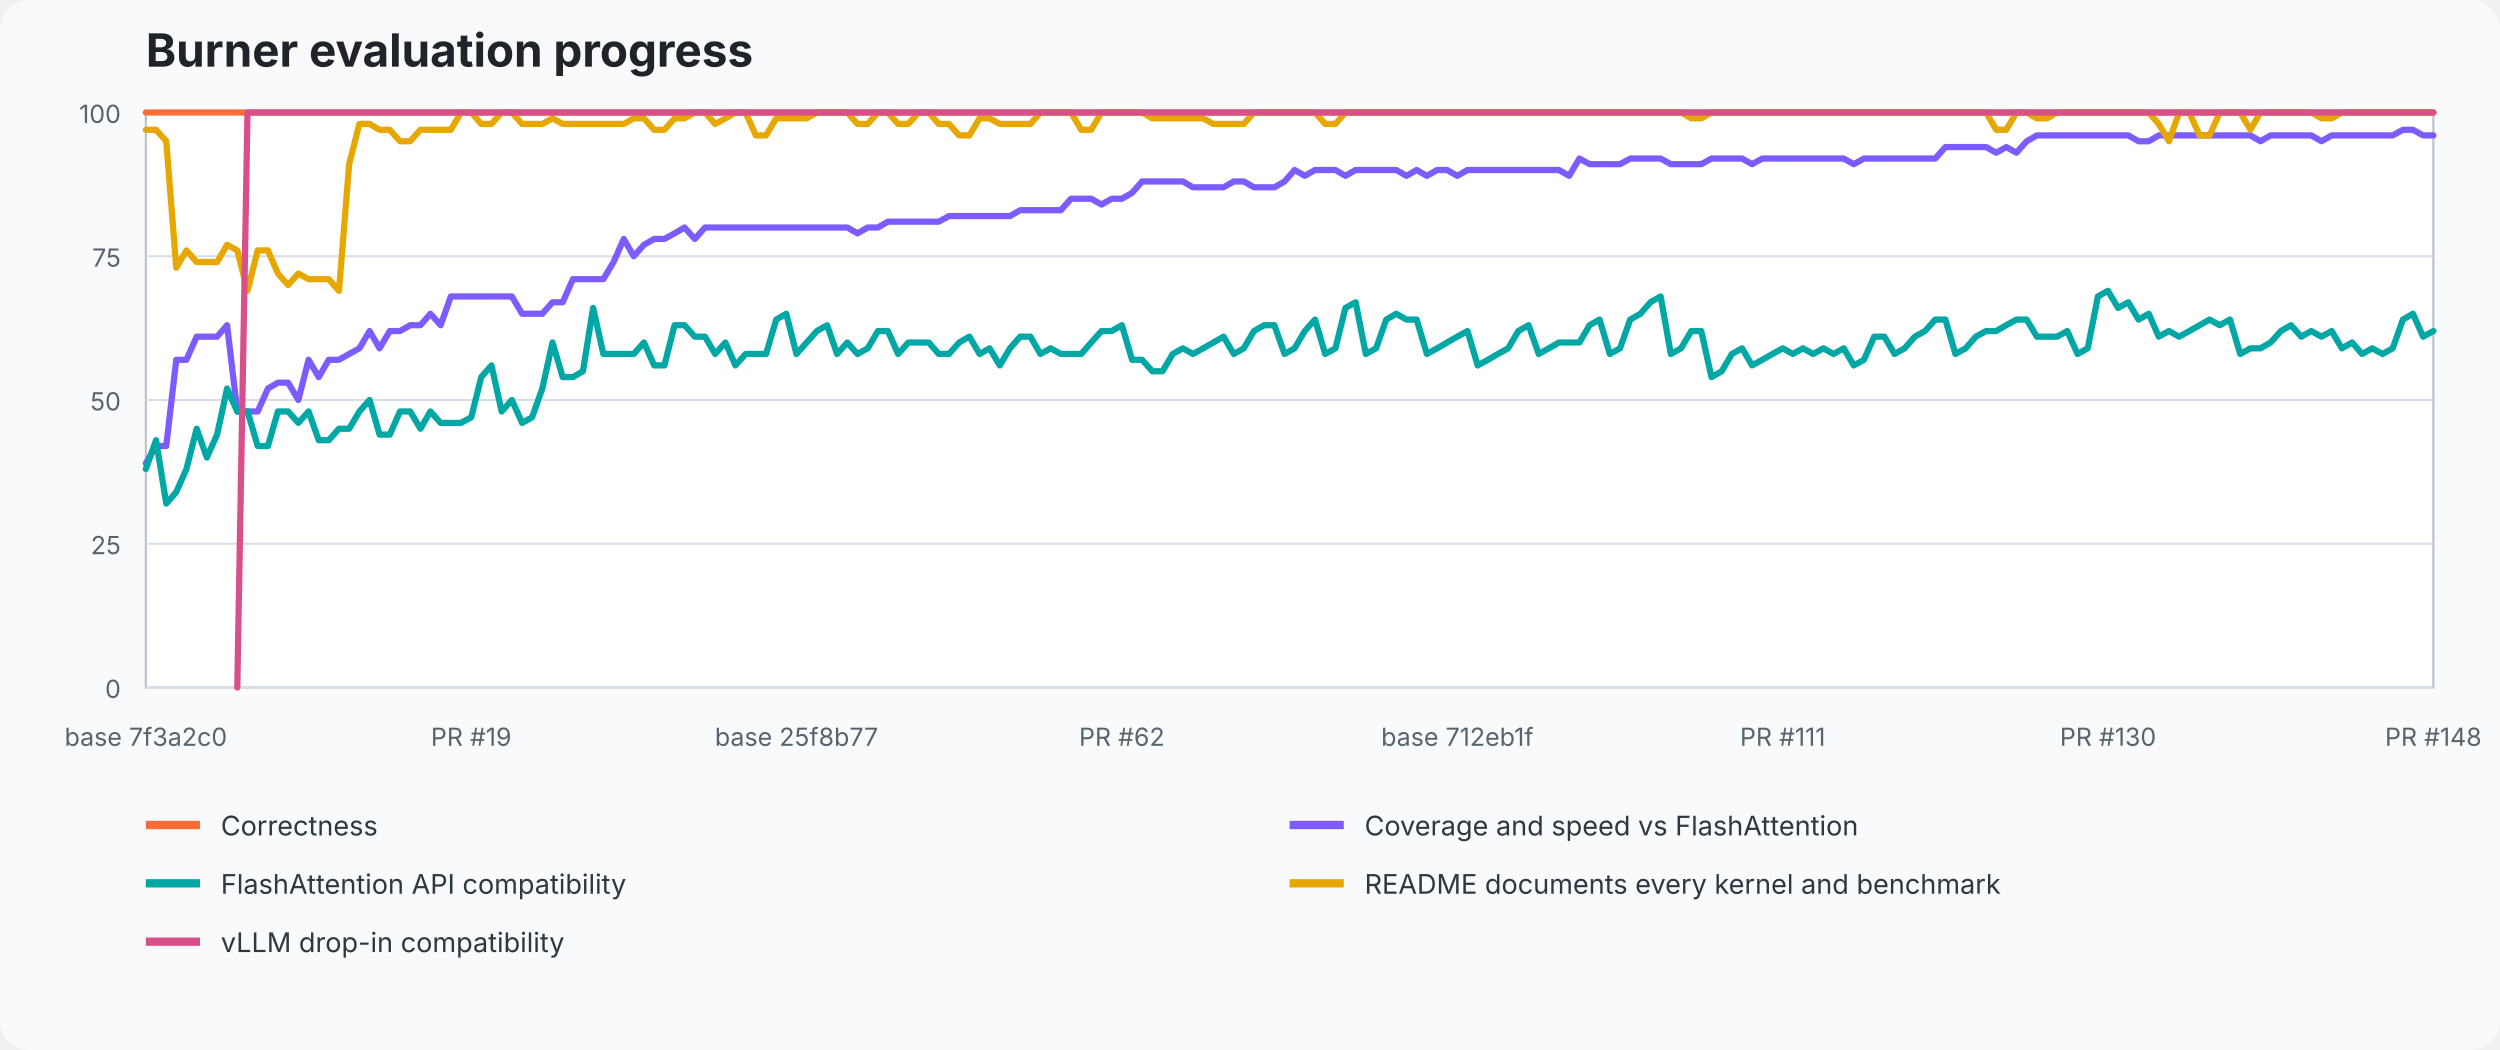
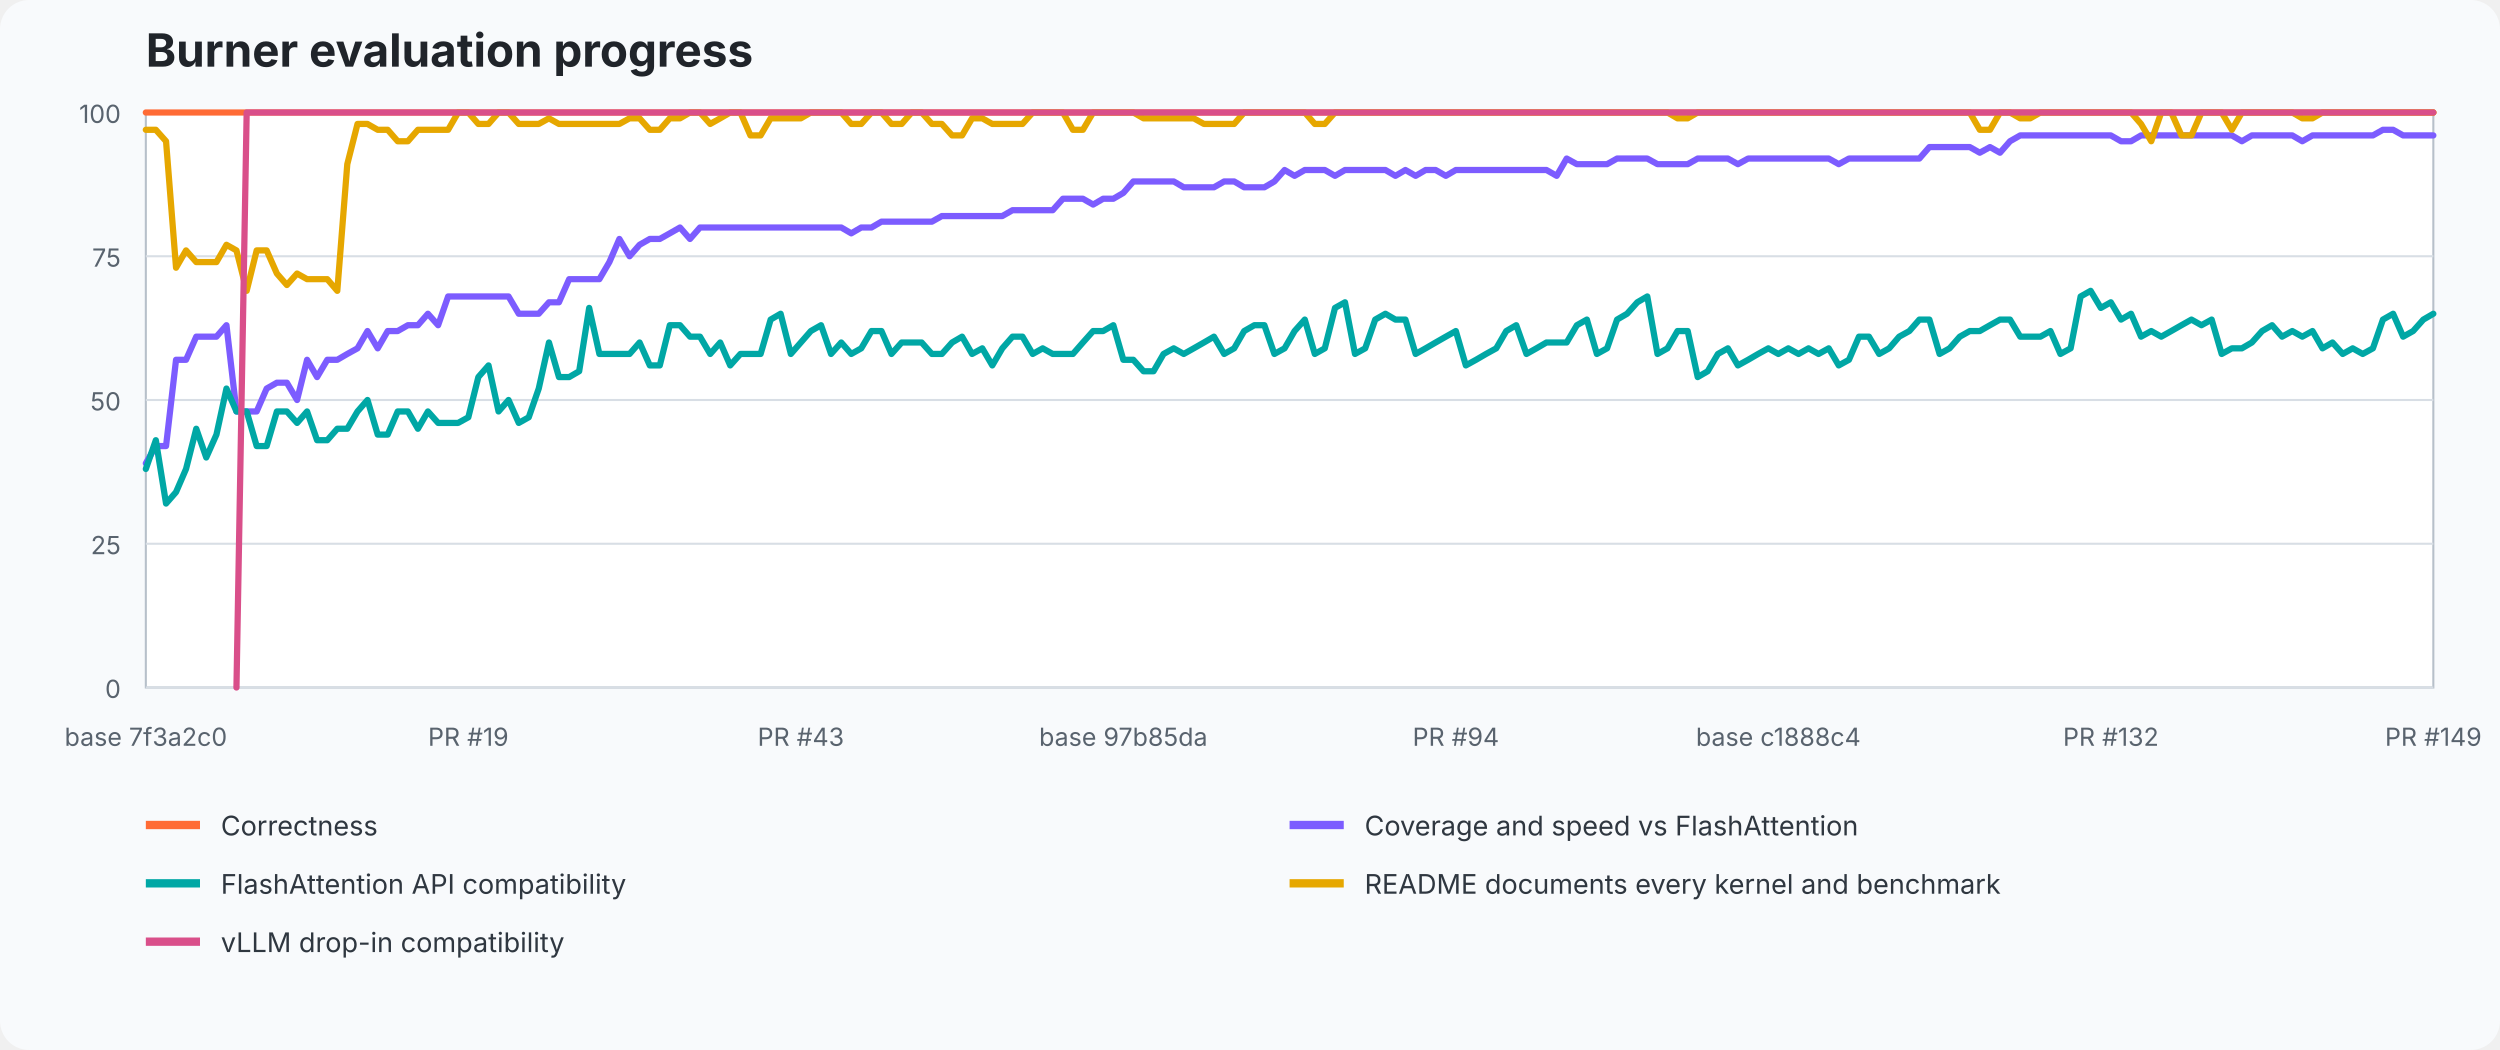
<svg xmlns="http://www.w3.org/2000/svg" width="1200" height="504" viewBox="0 0 1200 504" role="img" aria-labelledby="title desc">
  <style>text{font-family:ui-sans-serif,system-ui,-apple-system,BlinkMacSystemFont,"Segoe UI",sans-serif}.title{font-size:22px;font-weight:700;fill:#20242a}.axis{font-size:12px;fill:#59636e}.legend{font-size:13px;fill:#2f3740}.grid{stroke:#d8dee5;stroke-width:1}.plot{fill:#fff;stroke:#b7c0ca}</style>
  <rect width="100%" height="100%" fill="#f8fafc" rx="14" />
  <text x="70" y="32" class="title">Burner evaluation progress</text>
  <rect x="70" y="54" width="1098" height="276" class="plot" />
  <line x1="70" y1="330" x2="1168" y2="330" class="grid" />
  <text x="58" y="335" text-anchor="end" class="axis">0</text>
  <line x1="70" y1="261" x2="1168" y2="261" class="grid" />
  <text x="58" y="266" text-anchor="end" class="axis">25</text>
  <line x1="70" y1="192" x2="1168" y2="192" class="grid" />
  <text x="58" y="197" text-anchor="end" class="axis">50</text>
  <line x1="70" y1="123" x2="1168" y2="123" class="grid" />
  <text x="58" y="128" text-anchor="end" class="axis">75</text>
  <line x1="70" y1="54" x2="1168" y2="54" class="grid" />
  <text x="58" y="59" text-anchor="end" class="axis">100</text>
-   <polyline points="70.0,54.0 74.9,54.0 79.8,54.0 84.6,54.0 89.5,54.0 94.4,54.0 99.3,54.0 104.2,54.0 109.0,54.0 113.9,54.0 118.8,54.0 123.7,54.0 128.6,54.0 133.4,54.0 138.3,54.0 143.2,54.0 148.1,54.0 153.0,54.0 157.8,54.0 162.7,54.0 167.6,54.0 172.5,54.0 177.4,54.0 182.2,54.0 187.1,54.0 192.0,54.0 196.9,54.0 201.8,54.0 206.6,54.0 211.5,54.0 216.4,54.0 221.3,54.0 226.2,54.0 231.0,54.0 235.9,54.0 240.8,54.0 245.7,54.0 250.6,54.0 255.4,54.0 260.3,54.0 265.2,54.0 270.1,54.0 275.0,54.0 279.8,54.0 284.7,54.0 289.6,54.0 294.5,54.0 299.4,54.0 304.2,54.0 309.1,54.0 314.0,54.0 318.9,54.0 323.8,54.0 328.6,54.0 333.5,54.0 338.4,54.0 343.3,54.0 348.2,54.0 353.0,54.0 357.9,54.0 362.8,54.0 367.7,54.0 372.6,54.0 377.4,54.0 382.3,54.0 387.2,54.0 392.1,54.0 397.0,54.0 401.8,54.0 406.7,54.0 411.6,54.0 416.5,54.0 421.4,54.0 426.2,54.0 431.1,54.0 436.0,54.0 440.9,54.0 445.8,54.0 450.6,54.0 455.5,54.0 460.4,54.0 465.3,54.0 470.2,54.0 475.0,54.0 479.9,54.0 484.8,54.0 489.7,54.0 494.6,54.0 499.4,54.0 504.3,54.0 509.2,54.0 514.1,54.0 519.0,54.0 523.8,54.0 528.7,54.0 533.6,54.0 538.5,54.0 543.4,54.0 548.2,54.0 553.1,54.0 558.0,54.0 562.9,54.0 567.8,54.0 572.6,54.0 577.5,54.0 582.4,54.0 587.3,54.0 592.2,54.0 597.0,54.0 601.9,54.0 606.8,54.0 611.7,54.0 616.6,54.0 621.4,54.0 626.3,54.0 631.2,54.0 636.1,54.0 641.0,54.0 645.8,54.0 650.7,54.0 655.6,54.0 660.5,54.0 665.4,54.0 670.2,54.0 675.1,54.0 680.0,54.0 684.9,54.0 689.8,54.0 694.6,54.0 699.5,54.0 704.4,54.0 709.3,54.0 714.2,54.0 719.0,54.0 723.9,54.0 728.8,54.0 733.7,54.0 738.6,54.0 743.4,54.0 748.3,54.0 753.2,54.0 758.1,54.0 763.0,54.0 767.8,54.0 772.7,54.0 777.6,54.0 782.5,54.0 787.4,54.0 792.2,54.0 797.1,54.0 802.0,54.0 806.9,54.0 811.8,54.0 816.6,54.0 821.5,54.0 826.4,54.0 831.3,54.0 836.2,54.0 841.0,54.0 845.9,54.0 850.8,54.0 855.7,54.0 860.6,54.0 865.4,54.0 870.3,54.0 875.2,54.0 880.1,54.0 885.0,54.0 889.8,54.0 894.7,54.0 899.6,54.0 904.5,54.0 909.4,54.0 914.2,54.0 919.1,54.0 924.0,54.0 928.9,54.0 933.8,54.0 938.6,54.0 943.5,54.0 948.4,54.0 953.3,54.0 958.2,54.0 963.0,54.0 967.9,54.0 972.8,54.0 977.7,54.0 982.6,54.0 987.4,54.0 992.3,54.0 997.2,54.0 1002.1,54.0 1007.0,54.0 1011.8,54.0 1016.7,54.0 1021.6,54.0 1026.5,54.0 1031.4,54.0 1036.2,54.0 1041.1,54.0 1046.0,54.0 1050.9,54.0 1055.8,54.0 1060.6,54.0 1065.5,54.0 1070.4,54.0 1075.3,54.0 1080.2,54.0 1085.0,54.0 1089.9,54.0 1094.8,54.0 1099.7,54.0 1104.6,54.0 1109.4,54.0 1114.3,54.0 1119.2,54.0 1124.1,54.0 1129.0,54.0 1133.8,54.0 1138.7,54.0 1143.6,54.0 1148.5,54.0 1153.4,54.0 1158.2,54.0 1163.1,54.0 1168.0,54.0" fill="none" stroke="#ff6b35" stroke-width="3" stroke-linejoin="round" stroke-linecap="round" />
-   <polyline points="70.0,222.4 74.9,214.1 79.8,214.1 84.6,172.7 89.5,172.7 94.4,161.6 99.3,161.6 104.2,161.6 109.0,156.1 113.9,197.5 118.8,197.5 123.7,197.5 128.6,186.5 133.4,183.7 138.3,183.7 143.2,192.0 148.1,172.7 153.0,181.0 157.8,172.7 162.7,172.7 167.6,169.9 172.5,167.2 177.4,158.9 182.2,167.2 187.1,158.9 192.0,158.9 196.9,156.1 201.8,156.1 206.6,150.6 211.5,156.1 216.4,142.3 221.3,142.3 226.2,142.3 231.0,142.3 235.9,142.3 240.8,142.3 245.7,142.3 250.6,150.6 255.4,150.6 260.3,150.6 265.2,145.1 270.1,145.1 275.0,134.0 279.8,134.0 284.7,134.0 289.6,134.0 294.5,125.8 299.4,114.7 304.2,123.0 309.1,117.5 314.0,114.7 318.9,114.7 323.8,112.0 328.6,109.2 333.5,114.7 338.4,109.2 343.3,109.2 348.2,109.2 353.0,109.2 357.9,109.2 362.8,109.2 367.7,109.2 372.6,109.2 377.4,109.2 382.3,109.2 387.2,109.2 392.1,109.2 397.0,109.2 401.8,109.2 406.7,109.2 411.6,112.0 416.5,109.2 421.4,109.2 426.2,106.4 431.1,106.4 436.0,106.4 440.9,106.4 445.8,106.4 450.6,106.4 455.5,103.7 460.4,103.7 465.3,103.7 470.2,103.7 475.0,103.7 479.9,103.7 484.8,103.7 489.7,100.9 494.6,100.9 499.4,100.9 504.3,100.9 509.2,100.9 514.1,95.4 519.0,95.4 523.8,95.4 528.7,98.2 533.6,95.4 538.5,95.4 543.4,92.6 548.2,87.1 553.1,87.1 558.0,87.1 562.9,87.1 567.8,87.1 572.6,89.9 577.5,89.9 582.4,89.9 587.3,89.9 592.2,87.1 597.0,87.1 601.9,89.9 606.8,89.9 611.7,89.9 616.6,87.1 621.4,81.6 626.3,84.4 631.2,81.6 636.1,81.6 641.0,81.6 645.8,84.4 650.7,81.6 655.6,81.6 660.5,81.6 665.4,81.6 670.2,81.6 675.1,84.4 680.0,81.6 684.9,84.4 689.8,81.6 694.6,81.6 699.5,84.4 704.4,81.6 709.3,81.6 714.2,81.6 719.0,81.6 723.9,81.6 728.8,81.6 733.7,81.6 738.6,81.6 743.4,81.6 748.3,81.6 753.2,84.4 758.1,76.1 763.0,78.8 767.8,78.8 772.7,78.8 777.6,78.8 782.5,76.1 787.4,76.1 792.2,76.1 797.1,76.1 802.0,78.8 806.9,78.8 811.8,78.8 816.6,78.8 821.5,76.1 826.4,76.1 831.3,76.1 836.2,76.1 841.0,78.8 845.9,76.1 850.8,76.1 855.7,76.1 860.6,76.1 865.4,76.1 870.3,76.1 875.2,76.1 880.1,76.1 885.0,76.1 889.8,78.8 894.7,76.1 899.6,76.1 904.5,76.1 909.4,76.1 914.2,76.1 919.1,76.1 924.0,76.1 928.9,76.1 933.8,70.6 938.6,70.6 943.5,70.6 948.4,70.6 953.3,70.6 958.2,73.3 963.0,70.6 967.9,73.3 972.8,67.8 977.7,65.0 982.6,65.0 987.4,65.0 992.3,65.0 997.2,65.0 1002.1,65.0 1007.0,65.0 1011.8,65.0 1016.7,65.0 1021.6,65.0 1026.5,67.8 1031.4,67.8 1036.2,65.0 1041.1,65.0 1046.0,65.0 1050.9,65.0 1055.8,65.0 1060.6,65.0 1065.5,65.0 1070.4,65.0 1075.3,65.0 1080.2,65.0 1085.0,67.8 1089.9,65.0 1094.8,65.0 1099.7,65.0 1104.6,65.0 1109.4,65.0 1114.3,67.8 1119.2,65.0 1124.1,65.0 1129.0,65.0 1133.8,65.0 1138.7,65.0 1143.6,65.0 1148.5,65.0 1153.4,62.3 1158.2,62.3 1163.1,65.0 1168.0,65.0" fill="none" stroke="#7c5cff" stroke-width="3" stroke-linejoin="round" stroke-linecap="round" />
-   <polyline points="70.0,225.1 74.9,211.3 79.8,241.7 84.6,236.2 89.5,225.1 94.4,205.8 99.3,219.6 104.2,208.6 109.0,186.5 113.9,197.5 118.8,197.5 123.7,214.1 128.6,214.1 133.4,197.5 138.3,197.5 143.2,203.0 148.1,197.5 153.0,211.3 157.8,211.3 162.7,205.8 167.6,205.8 172.5,197.5 177.4,192.0 182.2,208.6 187.1,208.6 192.0,197.5 196.9,197.5 201.8,205.8 206.6,197.5 211.5,203.0 216.4,203.0 221.3,203.0 226.2,200.3 231.0,181.0 235.9,175.4 240.8,197.5 245.7,192.0 250.6,203.0 255.4,200.3 260.3,186.5 265.2,164.4 270.1,181.0 275.0,181.0 279.8,178.2 284.7,147.8 289.6,169.9 294.5,169.9 299.4,169.9 304.2,169.9 309.1,164.4 314.0,175.4 318.9,175.4 323.8,156.1 328.6,156.1 333.5,161.6 338.4,161.6 343.3,169.9 348.2,164.4 353.0,175.4 357.9,169.9 362.8,169.9 367.7,169.9 372.6,153.4 377.4,150.6 382.3,169.9 387.2,164.4 392.1,158.9 397.0,156.1 401.8,169.9 406.7,164.4 411.6,169.9 416.5,167.2 421.4,158.9 426.2,158.9 431.1,169.9 436.0,164.4 440.9,164.4 445.8,164.4 450.6,169.9 455.5,169.9 460.4,164.4 465.3,161.6 470.2,169.9 475.0,167.2 479.9,175.4 484.8,167.2 489.7,161.6 494.6,161.6 499.4,169.9 504.3,167.2 509.2,169.9 514.1,169.9 519.0,169.9 523.8,164.4 528.7,158.9 533.6,158.9 538.5,156.1 543.4,172.7 548.2,172.7 553.1,178.2 558.0,178.2 562.9,169.9 567.8,167.2 572.6,169.9 577.5,167.2 582.4,164.4 587.3,161.6 592.2,169.9 597.0,167.2 601.9,158.9 606.8,156.1 611.7,156.1 616.6,169.9 621.4,167.2 626.3,158.9 631.2,153.4 636.1,169.9 641.0,167.2 645.8,147.8 650.7,145.1 655.6,169.9 660.5,167.2 665.4,153.4 670.2,150.6 675.1,153.4 680.0,153.4 684.9,169.9 689.8,167.2 694.6,164.4 699.5,161.6 704.4,158.9 709.3,175.4 714.2,172.7 719.0,169.9 723.9,167.2 728.8,158.9 733.7,156.1 738.6,169.9 743.4,167.2 748.3,164.4 753.2,164.4 758.1,164.4 763.0,156.1 767.8,153.4 772.7,169.9 777.6,167.2 782.5,153.4 787.4,150.6 792.2,145.1 797.1,142.3 802.0,169.9 806.9,167.2 811.8,158.9 816.6,158.9 821.5,181.0 826.4,178.2 831.3,169.9 836.2,167.2 841.0,175.4 845.9,172.7 850.8,169.9 855.7,167.2 860.6,169.9 865.4,167.2 870.3,169.9 875.2,167.2 880.1,169.9 885.0,167.2 889.8,175.4 894.7,172.7 899.6,161.6 904.5,161.6 909.4,169.9 914.2,167.2 919.1,161.6 924.0,158.9 928.9,153.4 933.8,153.4 938.6,169.9 943.5,167.2 948.4,161.6 953.3,158.9 958.2,158.9 963.0,156.1 967.9,153.4 972.8,153.4 977.7,161.6 982.6,161.6 987.4,161.6 992.3,158.9 997.2,169.9 1002.1,167.2 1007.0,142.3 1011.8,139.6 1016.7,147.8 1021.6,145.1 1026.5,153.4 1031.4,150.6 1036.2,161.6 1041.1,158.9 1046.0,161.6 1050.9,158.9 1055.8,156.1 1060.6,153.4 1065.5,156.1 1070.4,153.4 1075.3,169.9 1080.2,167.2 1085.0,167.2 1089.9,164.4 1094.8,158.9 1099.7,156.1 1104.6,161.6 1109.4,158.9 1114.3,161.6 1119.2,158.9 1124.1,167.2 1129.0,164.4 1133.8,169.9 1138.7,167.2 1143.6,169.9 1148.5,167.2 1153.4,153.4 1158.2,150.6 1163.1,161.6 1168.0,158.9" fill="none" stroke="#00a7a5" stroke-width="3" stroke-linejoin="round" stroke-linecap="round" />
-   <polyline points="70.0,62.3 74.9,62.3 79.8,67.8 84.6,128.5 89.5,120.2 94.4,125.8 99.3,125.8 104.2,125.8 109.0,117.5 113.9,120.2 118.8,139.6 123.7,120.2 128.6,120.2 133.4,131.3 138.3,136.8 143.2,131.3 148.1,134.0 153.0,134.0 157.8,134.0 162.7,139.6 167.6,78.8 172.5,59.5 177.4,59.5 182.2,62.3 187.1,62.3 192.0,67.8 196.9,67.8 201.8,62.3 206.6,62.3 211.5,62.3 216.4,62.3 221.3,54.0 226.2,54.0 231.0,59.5 235.9,59.5 240.8,54.0 245.7,54.0 250.6,59.5 255.4,59.5 260.3,59.5 265.2,56.8 270.1,59.5 275.0,59.5 279.8,59.5 284.7,59.5 289.6,59.5 294.5,59.5 299.4,59.5 304.2,56.8 309.1,56.8 314.0,62.3 318.9,62.3 323.8,56.8 328.6,56.8 333.5,54.0 338.4,54.0 343.3,59.5 348.2,56.8 353.0,54.0 357.9,54.0 362.8,65.0 367.7,65.0 372.6,56.8 377.4,56.8 382.3,56.8 387.2,56.8 392.1,54.0 397.0,54.0 401.8,54.0 406.7,54.0 411.6,59.5 416.5,59.5 421.4,54.0 426.2,54.0 431.1,59.5 436.0,59.5 440.9,54.0 445.8,54.0 450.6,59.5 455.5,59.5 460.4,65.0 465.3,65.0 470.2,56.8 475.0,56.8 479.9,59.5 484.8,59.5 489.7,59.5 494.6,59.5 499.4,54.0 504.3,54.0 509.2,54.0 514.1,54.0 519.0,62.3 523.8,62.3 528.7,54.0 533.6,54.0 538.5,54.0 543.4,54.0 548.2,54.0 553.1,56.8 558.0,56.8 562.9,56.8 567.8,56.8 572.6,56.8 577.5,56.8 582.4,59.5 587.3,59.5 592.2,59.5 597.0,59.5 601.9,54.0 606.8,54.0 611.7,54.0 616.6,54.0 621.4,54.0 626.3,54.0 631.2,54.0 636.1,59.5 641.0,59.5 645.8,54.0 650.7,54.0 655.6,54.0 660.5,54.0 665.4,54.0 670.2,54.0 675.1,54.0 680.0,54.0 684.9,54.0 689.8,54.0 694.6,54.0 699.5,54.0 704.4,54.0 709.3,54.0 714.2,54.0 719.0,54.0 723.9,54.0 728.8,54.0 733.7,54.0 738.6,54.0 743.4,54.0 748.3,54.0 753.2,54.0 758.1,54.0 763.0,54.0 767.8,54.0 772.7,54.0 777.6,54.0 782.5,54.0 787.4,54.0 792.2,54.0 797.1,54.0 802.0,54.0 806.9,54.0 811.8,56.8 816.6,56.8 821.5,54.0 826.4,54.0 831.3,54.0 836.2,54.0 841.0,54.0 845.9,54.0 850.8,54.0 855.7,54.0 860.6,54.0 865.4,54.0 870.3,54.0 875.2,54.0 880.1,54.0 885.0,54.0 889.8,54.0 894.7,54.0 899.6,54.0 904.5,54.0 909.4,54.0 914.2,54.0 919.1,54.0 924.0,54.0 928.9,54.0 933.8,54.0 938.6,54.0 943.5,54.0 948.4,54.0 953.3,54.0 958.2,62.3 963.0,62.3 967.9,54.0 972.8,54.0 977.7,56.8 982.6,56.8 987.4,54.0 992.3,54.0 997.2,54.0 1002.1,54.0 1007.0,54.0 1011.8,54.0 1016.7,54.0 1021.6,54.0 1026.5,54.0 1031.4,54.0 1036.2,59.5 1041.1,67.8 1046.0,54.0 1050.9,54.0 1055.8,65.0 1060.6,65.0 1065.5,54.0 1070.4,54.0 1075.3,54.0 1080.2,62.3 1085.0,54.0 1089.9,54.0 1094.8,54.0 1099.7,54.0 1104.6,54.0 1109.4,54.0 1114.3,56.8 1119.2,56.8 1124.1,54.0 1129.0,54.0 1133.8,54.0 1138.7,54.0 1143.6,54.0 1148.5,54.0 1153.4,54.0 1158.2,54.0 1163.1,54.0 1168.0,54.0" fill="none" stroke="#e6a700" stroke-width="3" stroke-linejoin="round" stroke-linecap="round" />
-   <polyline points="113.9,330.0 118.8,54.0 123.7,54.0 128.6,54.0 133.4,54.0 138.3,54.0 143.2,54.0 148.1,54.0 153.0,54.0 157.8,54.0 162.7,54.0 167.6,54.0 172.5,54.0 177.4,54.0 182.2,54.0 187.1,54.0 192.0,54.0 196.9,54.0 201.8,54.0 206.6,54.0 211.5,54.0 216.4,54.0 221.3,54.0 226.2,54.0 231.0,54.0 235.9,54.0 240.8,54.0 245.7,54.0 250.6,54.0 255.4,54.0 260.3,54.0 265.2,54.0 270.1,54.0 275.0,54.0 279.8,54.0 284.7,54.0 289.6,54.0 294.5,54.0 299.4,54.0 304.2,54.0 309.1,54.0 314.0,54.0 318.9,54.0 323.8,54.0 328.6,54.0 333.5,54.0 338.4,54.0 343.3,54.0 348.2,54.0 353.0,54.0 357.9,54.0 362.8,54.0 367.7,54.0 372.6,54.0 377.4,54.0 382.3,54.0 387.2,54.0 392.1,54.0 397.0,54.0 401.8,54.0 406.7,54.0 411.6,54.0 416.5,54.0 421.4,54.0 426.2,54.0 431.1,54.0 436.0,54.0 440.9,54.0 445.8,54.0 450.6,54.0 455.5,54.0 460.4,54.0 465.3,54.0 470.2,54.0 475.0,54.0 479.9,54.0 484.8,54.0 489.7,54.0 494.6,54.0 499.4,54.0 504.3,54.0 509.2,54.0 514.1,54.0 519.0,54.0 523.8,54.0 528.7,54.0 533.6,54.0 538.5,54.0 543.4,54.0 548.2,54.0 553.1,54.0 558.0,54.0 562.9,54.0 567.8,54.0 572.6,54.0 577.5,54.0 582.4,54.0 587.3,54.0 592.2,54.0 597.0,54.0 601.9,54.0 606.8,54.0 611.7,54.0 616.6,54.0 621.4,54.0 626.3,54.0 631.2,54.0 636.1,54.0 641.0,54.0 645.8,54.0 650.7,54.0 655.6,54.0 660.5,54.0 665.4,54.0 670.2,54.0 675.1,54.0 680.0,54.0 684.9,54.0 689.8,54.0 694.6,54.0 699.5,54.0 704.4,54.0 709.3,54.0 714.2,54.0 719.0,54.0 723.9,54.0 728.8,54.0 733.7,54.0 738.6,54.0 743.4,54.0 748.3,54.0 753.2,54.0 758.1,54.0 763.0,54.0 767.8,54.0 772.7,54.0 777.6,54.0 782.5,54.0 787.4,54.0 792.2,54.0 797.1,54.0 802.0,54.0 806.9,54.0 811.8,54.0 816.6,54.0 821.5,54.0 826.4,54.0 831.3,54.0 836.2,54.0 841.0,54.0 845.9,54.0 850.8,54.0 855.7,54.0 860.6,54.0 865.4,54.0 870.3,54.0 875.2,54.0 880.1,54.0 885.0,54.0 889.8,54.0 894.7,54.0 899.6,54.0 904.5,54.0 909.4,54.0 914.2,54.0 919.1,54.0 924.0,54.0 928.9,54.0 933.8,54.0 938.6,54.0 943.5,54.0 948.4,54.0 953.3,54.0 958.2,54.0 963.0,54.0 967.9,54.0 972.8,54.0 977.7,54.0 982.6,54.0 987.4,54.0 992.3,54.0 997.2,54.0 1002.1,54.0 1007.0,54.0 1011.8,54.0 1016.7,54.0 1021.6,54.0 1026.5,54.0 1031.4,54.0 1036.2,54.0 1041.1,54.0 1046.0,54.0 1050.9,54.0 1055.8,54.0 1060.6,54.0 1065.5,54.0 1070.4,54.0 1075.3,54.0 1080.2,54.0 1085.0,54.0 1089.9,54.0 1094.8,54.0 1099.7,54.0 1104.6,54.0 1109.4,54.0 1114.3,54.0 1119.2,54.0 1124.1,54.0 1129.0,54.0 1133.8,54.0 1138.7,54.0 1143.6,54.0 1148.5,54.0 1153.4,54.0 1158.2,54.0 1163.1,54.0 1168.0,54.0" fill="none" stroke="#d94f8a" stroke-width="3" stroke-linejoin="round" stroke-linecap="round" />
+   <polyline points="70.0,54.0 74.8,54.0 79.7,54.0 84.5,54.0 89.3,54.0 94.2,54.0 99.0,54.0 103.9,54.0 108.7,54.0 113.5,54.0 118.4,54.0 123.2,54.0 128.0,54.0 132.9,54.0 137.7,54.0 142.6,54.0 147.4,54.0 152.2,54.0 157.1,54.0 161.9,54.0 166.7,54.0 171.6,54.0 176.4,54.0 181.3,54.0 186.1,54.0 190.9,54.0 195.8,54.0 200.6,54.0 205.4,54.0 210.3,54.0 215.1,54.0 219.9,54.0 224.8,54.0 229.6,54.0 234.5,54.0 239.3,54.0 244.1,54.0 249.0,54.0 253.8,54.0 258.6,54.0 263.5,54.0 268.3,54.0 273.2,54.0 278.0,54.0 282.8,54.0 287.7,54.0 292.5,54.0 297.3,54.0 302.2,54.0 307.0,54.0 311.9,54.0 316.7,54.0 321.5,54.0 326.4,54.0 331.2,54.0 336.0,54.0 340.9,54.0 345.7,54.0 350.5,54.0 355.4,54.0 360.2,54.0 365.1,54.0 369.9,54.0 374.7,54.0 379.6,54.0 384.4,54.0 389.2,54.0 394.1,54.0 398.9,54.0 403.8,54.0 408.6,54.0 413.4,54.0 418.3,54.0 423.1,54.0 427.9,54.0 432.8,54.0 437.6,54.0 442.4,54.0 447.3,54.0 452.1,54.0 457.0,54.0 461.8,54.0 466.6,54.0 471.5,54.0 476.3,54.0 481.1,54.0 486.0,54.0 490.8,54.0 495.7,54.0 500.5,54.0 505.3,54.0 510.2,54.0 515.0,54.0 519.8,54.0 524.7,54.0 529.5,54.0 534.4,54.0 539.2,54.0 544.0,54.0 548.9,54.0 553.7,54.0 558.5,54.0 563.4,54.0 568.2,54.0 573.0,54.0 577.9,54.0 582.7,54.0 587.6,54.0 592.4,54.0 597.2,54.0 602.1,54.0 606.9,54.0 611.7,54.0 616.6,54.0 621.4,54.0 626.3,54.0 631.1,54.0 635.9,54.0 640.8,54.0 645.6,54.0 650.4,54.0 655.3,54.0 660.1,54.0 665.0,54.0 669.8,54.0 674.6,54.0 679.5,54.0 684.3,54.0 689.1,54.0 694.0,54.0 698.8,54.0 703.6,54.0 708.5,54.0 713.3,54.0 718.2,54.0 723.0,54.0 727.8,54.0 732.7,54.0 737.5,54.0 742.3,54.0 747.2,54.0 752.0,54.0 756.9,54.0 761.7,54.0 766.5,54.0 771.4,54.0 776.2,54.0 781.0,54.0 785.9,54.0 790.7,54.0 795.6,54.0 800.4,54.0 805.2,54.0 810.1,54.0 814.9,54.0 819.7,54.0 824.6,54.0 829.4,54.0 834.2,54.0 839.1,54.0 843.9,54.0 848.8,54.0 853.6,54.0 858.4,54.0 863.3,54.0 868.1,54.0 872.9,54.0 877.8,54.0 882.6,54.0 887.5,54.0 892.3,54.0 897.1,54.0 902.0,54.0 906.8,54.0 911.6,54.0 916.5,54.0 921.3,54.0 926.1,54.0 931.0,54.0 935.8,54.0 940.7,54.0 945.5,54.0 950.3,54.0 955.2,54.0 960.0,54.0 964.8,54.0 969.7,54.0 974.5,54.0 979.4,54.0 984.2,54.0 989.0,54.0 993.9,54.0 998.7,54.0 1003.5,54.0 1008.4,54.0 1013.2,54.0 1018.1,54.0 1022.9,54.0 1027.7,54.0 1032.6,54.0 1037.4,54.0 1042.2,54.0 1047.1,54.0 1051.9,54.0 1056.7,54.0 1061.6,54.0 1066.4,54.0 1071.3,54.0 1076.1,54.0 1080.9,54.0 1085.8,54.0 1090.6,54.0 1095.4,54.0 1100.3,54.0 1105.1,54.0 1110.0,54.0 1114.8,54.0 1119.6,54.0 1124.5,54.0 1129.3,54.0 1134.1,54.0 1139.0,54.0 1143.8,54.0 1148.7,54.0 1153.5,54.0 1158.3,54.0 1163.2,54.0 1168.0,54.0" fill="none" stroke="#ff6b35" stroke-width="3" stroke-linejoin="round" stroke-linecap="round" />
+   <polyline points="70.0,222.4 74.8,214.1 79.7,214.1 84.5,172.7 89.3,172.7 94.2,161.6 99.0,161.6 103.9,161.6 108.7,156.1 113.5,197.5 118.4,197.5 123.2,197.5 128.0,186.5 132.9,183.7 137.7,183.7 142.6,192.0 147.4,172.7 152.2,181.0 157.1,172.7 161.9,172.7 166.7,169.9 171.6,167.2 176.4,158.9 181.3,167.2 186.1,158.9 190.9,158.9 195.8,156.1 200.6,156.1 205.4,150.6 210.3,156.1 215.1,142.3 219.9,142.3 224.8,142.3 229.6,142.3 234.5,142.3 239.3,142.3 244.1,142.3 249.0,150.6 253.8,150.6 258.6,150.6 263.5,145.1 268.3,145.1 273.2,134.0 278.0,134.0 282.8,134.0 287.7,134.0 292.5,125.8 297.3,114.7 302.2,123.0 307.0,117.5 311.9,114.7 316.7,114.7 321.5,112.0 326.4,109.2 331.2,114.7 336.0,109.2 340.9,109.2 345.7,109.2 350.5,109.2 355.4,109.2 360.2,109.2 365.1,109.2 369.9,109.2 374.7,109.2 379.6,109.2 384.4,109.2 389.2,109.2 394.1,109.2 398.9,109.2 403.8,109.2 408.6,112.0 413.4,109.2 418.3,109.2 423.1,106.4 427.9,106.4 432.8,106.4 437.6,106.4 442.4,106.4 447.3,106.4 452.1,103.7 457.0,103.7 461.8,103.7 466.6,103.7 471.5,103.7 476.3,103.7 481.1,103.7 486.0,100.9 490.8,100.9 495.7,100.9 500.5,100.9 505.3,100.9 510.2,95.4 515.0,95.4 519.8,95.4 524.7,98.2 529.5,95.4 534.4,95.4 539.2,92.6 544.0,87.1 548.9,87.1 553.7,87.1 558.5,87.1 563.4,87.1 568.2,89.9 573.0,89.9 577.9,89.9 582.7,89.9 587.6,87.1 592.4,87.1 597.2,89.9 602.1,89.9 606.9,89.9 611.7,87.1 616.6,81.6 621.4,84.4 626.3,81.6 631.1,81.6 635.9,81.6 640.8,84.4 645.6,81.6 650.4,81.6 655.3,81.6 660.1,81.6 665.0,81.6 669.8,84.4 674.6,81.6 679.5,84.4 684.3,81.6 689.1,81.6 694.0,84.4 698.8,81.6 703.6,81.6 708.5,81.6 713.3,81.6 718.2,81.6 723.0,81.6 727.8,81.6 732.7,81.6 737.5,81.6 742.3,81.6 747.2,84.4 752.0,76.1 756.9,78.8 761.7,78.8 766.5,78.8 771.4,78.8 776.2,76.1 781.0,76.1 785.9,76.1 790.7,76.1 795.6,78.8 800.4,78.8 805.2,78.8 810.1,78.8 814.9,76.1 819.7,76.1 824.6,76.1 829.4,76.1 834.2,78.8 839.1,76.1 843.9,76.1 848.8,76.1 853.6,76.1 858.4,76.1 863.3,76.1 868.1,76.1 872.9,76.1 877.8,76.1 882.6,78.8 887.5,76.1 892.3,76.1 897.1,76.1 902.0,76.1 906.8,76.1 911.6,76.1 916.5,76.1 921.3,76.1 926.1,70.6 931.0,70.6 935.8,70.6 940.7,70.6 945.5,70.6 950.3,73.3 955.2,70.6 960.0,73.3 964.8,67.8 969.7,65.0 974.5,65.0 979.4,65.0 984.2,65.0 989.0,65.0 993.9,65.0 998.7,65.0 1003.5,65.0 1008.4,65.0 1013.2,65.0 1018.1,67.8 1022.9,67.8 1027.7,65.0 1032.6,65.0 1037.4,65.0 1042.2,65.0 1047.1,65.0 1051.9,65.0 1056.7,65.0 1061.6,65.0 1066.4,65.0 1071.3,65.0 1076.1,67.8 1080.9,65.0 1085.8,65.0 1090.6,65.0 1095.4,65.0 1100.3,65.0 1105.1,67.8 1110.0,65.0 1114.8,65.0 1119.6,65.0 1124.5,65.0 1129.3,65.0 1134.1,65.0 1139.0,65.0 1143.8,62.3 1148.7,62.3 1153.5,65.0 1158.3,65.0 1163.2,65.0 1168.0,65.0" fill="none" stroke="#7c5cff" stroke-width="3" stroke-linejoin="round" stroke-linecap="round" />
+   <polyline points="70.0,225.1 74.8,211.3 79.7,241.7 84.5,236.2 89.3,225.1 94.2,205.8 99.0,219.6 103.9,208.6 108.7,186.5 113.5,197.5 118.4,197.5 123.2,214.1 128.0,214.1 132.9,197.5 137.7,197.5 142.6,203.0 147.4,197.5 152.2,211.3 157.1,211.3 161.9,205.8 166.7,205.8 171.6,197.5 176.4,192.0 181.3,208.6 186.1,208.6 190.9,197.5 195.8,197.5 200.6,205.8 205.4,197.5 210.3,203.0 215.1,203.0 219.9,203.0 224.8,200.3 229.6,181.0 234.5,175.4 239.3,197.5 244.1,192.0 249.0,203.0 253.8,200.3 258.6,186.5 263.5,164.4 268.3,181.0 273.2,181.0 278.0,178.2 282.8,147.8 287.7,169.9 292.5,169.9 297.3,169.9 302.2,169.9 307.0,164.4 311.9,175.4 316.7,175.4 321.5,156.1 326.4,156.1 331.2,161.6 336.0,161.6 340.9,169.9 345.7,164.4 350.5,175.4 355.4,169.9 360.2,169.9 365.1,169.9 369.9,153.4 374.7,150.6 379.6,169.9 384.4,164.4 389.2,158.9 394.1,156.1 398.9,169.9 403.8,164.4 408.6,169.9 413.4,167.2 418.3,158.9 423.1,158.9 427.9,169.9 432.8,164.4 437.6,164.4 442.4,164.4 447.3,169.9 452.1,169.9 457.0,164.4 461.8,161.6 466.6,169.9 471.5,167.2 476.3,175.4 481.1,167.2 486.0,161.6 490.8,161.6 495.7,169.9 500.5,167.2 505.3,169.9 510.2,169.9 515.0,169.9 519.8,164.4 524.7,158.9 529.5,158.9 534.4,156.1 539.2,172.7 544.0,172.7 548.9,178.2 553.7,178.2 558.5,169.9 563.4,167.2 568.2,169.9 573.0,167.2 577.9,164.4 582.7,161.6 587.6,169.9 592.4,167.2 597.2,158.9 602.1,156.1 606.9,156.1 611.7,169.9 616.6,167.2 621.4,158.9 626.3,153.4 631.1,169.9 635.9,167.2 640.8,147.8 645.6,145.1 650.4,169.9 655.3,167.2 660.1,153.4 665.0,150.6 669.8,153.4 674.6,153.4 679.5,169.9 684.3,167.2 689.1,164.4 694.0,161.6 698.8,158.9 703.6,175.4 708.5,172.7 713.3,169.9 718.2,167.2 723.0,158.9 727.8,156.1 732.7,169.9 737.5,167.2 742.3,164.4 747.2,164.4 752.0,164.4 756.9,156.1 761.7,153.4 766.5,169.9 771.4,167.2 776.2,153.4 781.0,150.6 785.9,145.1 790.7,142.3 795.6,169.9 800.4,167.2 805.2,158.9 810.1,158.9 814.9,181.0 819.7,178.2 824.6,169.9 829.4,167.2 834.2,175.4 839.1,172.7 843.9,169.9 848.8,167.2 853.6,169.9 858.4,167.2 863.3,169.9 868.1,167.2 872.9,169.9 877.8,167.2 882.6,175.4 887.5,172.7 892.3,161.6 897.1,161.6 902.0,169.9 906.8,167.2 911.6,161.6 916.5,158.9 921.3,153.4 926.1,153.4 931.0,169.9 935.8,167.2 940.7,161.6 945.5,158.9 950.3,158.9 955.2,156.1 960.0,153.4 964.8,153.4 969.7,161.6 974.5,161.6 979.4,161.6 984.2,158.9 989.0,169.9 993.9,167.2 998.7,142.3 1003.5,139.6 1008.4,147.8 1013.2,145.1 1018.1,153.4 1022.9,150.6 1027.7,161.6 1032.6,158.9 1037.4,161.6 1042.2,158.9 1047.1,156.1 1051.9,153.4 1056.7,156.1 1061.6,153.4 1066.4,169.9 1071.3,167.2 1076.1,167.2 1080.9,164.4 1085.8,158.9 1090.6,156.1 1095.4,161.6 1100.3,158.9 1105.1,161.6 1110.0,158.9 1114.8,167.2 1119.6,164.4 1124.5,169.9 1129.3,167.2 1134.1,169.9 1139.0,167.2 1143.8,153.4 1148.7,150.6 1153.5,161.6 1158.3,158.9 1163.2,153.4 1168.0,150.6" fill="none" stroke="#00a7a5" stroke-width="3" stroke-linejoin="round" stroke-linecap="round" />
+   <polyline points="70.0,62.3 74.8,62.3 79.7,67.8 84.5,128.5 89.3,120.2 94.2,125.8 99.0,125.8 103.9,125.8 108.7,117.5 113.5,120.2 118.4,139.6 123.2,120.2 128.0,120.2 132.9,131.3 137.7,136.8 142.6,131.3 147.4,134.0 152.2,134.0 157.1,134.0 161.9,139.6 166.7,78.8 171.6,59.5 176.4,59.5 181.3,62.3 186.1,62.3 190.9,67.8 195.8,67.8 200.6,62.3 205.4,62.3 210.3,62.3 215.1,62.3 219.9,54.0 224.8,54.0 229.6,59.5 234.5,59.5 239.3,54.0 244.1,54.0 249.0,59.5 253.8,59.5 258.6,59.5 263.5,56.8 268.3,59.5 273.2,59.5 278.0,59.5 282.8,59.5 287.7,59.5 292.5,59.5 297.3,59.5 302.2,56.8 307.0,56.8 311.9,62.3 316.7,62.3 321.5,56.8 326.4,56.8 331.2,54.0 336.0,54.0 340.9,59.5 345.7,56.8 350.5,54.0 355.4,54.0 360.2,65.0 365.1,65.0 369.9,56.8 374.7,56.8 379.6,56.8 384.4,56.8 389.2,54.0 394.1,54.0 398.9,54.0 403.8,54.0 408.6,59.5 413.4,59.5 418.3,54.0 423.1,54.0 427.9,59.5 432.8,59.5 437.6,54.0 442.4,54.0 447.3,59.5 452.1,59.5 457.0,65.0 461.8,65.0 466.6,56.8 471.5,56.8 476.3,59.5 481.1,59.5 486.0,59.5 490.8,59.5 495.7,54.0 500.5,54.0 505.3,54.0 510.2,54.0 515.0,62.3 519.8,62.3 524.7,54.0 529.5,54.0 534.4,54.0 539.2,54.0 544.0,54.0 548.9,56.8 553.7,56.8 558.5,56.8 563.4,56.8 568.2,56.8 573.0,56.8 577.9,59.5 582.7,59.5 587.6,59.5 592.4,59.5 597.2,54.0 602.1,54.0 606.9,54.0 611.7,54.0 616.6,54.0 621.4,54.0 626.3,54.0 631.1,59.5 635.9,59.5 640.8,54.0 645.6,54.0 650.4,54.0 655.3,54.0 660.1,54.0 665.0,54.0 669.8,54.0 674.6,54.0 679.5,54.0 684.3,54.0 689.1,54.0 694.0,54.0 698.8,54.0 703.6,54.0 708.5,54.0 713.3,54.0 718.2,54.0 723.0,54.0 727.8,54.0 732.7,54.0 737.5,54.0 742.3,54.0 747.2,54.0 752.0,54.0 756.9,54.0 761.7,54.0 766.5,54.0 771.4,54.0 776.2,54.0 781.0,54.0 785.9,54.0 790.7,54.0 795.6,54.0 800.4,54.0 805.2,56.8 810.1,56.8 814.9,54.0 819.7,54.0 824.6,54.0 829.4,54.0 834.2,54.0 839.1,54.0 843.9,54.0 848.8,54.0 853.6,54.0 858.4,54.0 863.3,54.0 868.1,54.0 872.9,54.0 877.8,54.0 882.6,54.0 887.5,54.0 892.3,54.0 897.1,54.0 902.0,54.0 906.8,54.0 911.6,54.0 916.5,54.0 921.3,54.0 926.1,54.0 931.0,54.0 935.8,54.0 940.7,54.0 945.5,54.0 950.3,62.3 955.2,62.3 960.0,54.0 964.8,54.0 969.7,56.8 974.5,56.8 979.4,54.0 984.2,54.0 989.0,54.0 993.9,54.0 998.7,54.0 1003.5,54.0 1008.4,54.0 1013.2,54.0 1018.1,54.0 1022.9,54.0 1027.7,59.5 1032.6,67.8 1037.4,54.0 1042.2,54.0 1047.1,65.0 1051.9,65.0 1056.7,54.0 1061.6,54.0 1066.4,54.0 1071.3,62.3 1076.1,54.0 1080.9,54.0 1085.8,54.0 1090.6,54.0 1095.4,54.0 1100.3,54.0 1105.1,56.8 1110.0,56.8 1114.8,54.0 1119.6,54.0 1124.5,54.0 1129.3,54.0 1134.1,54.0 1139.0,54.0 1143.8,54.0 1148.7,54.0 1153.5,54.0 1158.3,54.0 1163.2,54.0 1168.0,54.0" fill="none" stroke="#e6a700" stroke-width="3" stroke-linejoin="round" stroke-linecap="round" />
+   <polyline points="113.5,330.0 118.4,54.0 123.2,54.0 128.0,54.0 132.9,54.0 137.7,54.0 142.6,54.0 147.4,54.0 152.2,54.0 157.1,54.0 161.9,54.0 166.7,54.0 171.6,54.0 176.4,54.0 181.3,54.0 186.1,54.0 190.9,54.0 195.8,54.0 200.6,54.0 205.4,54.0 210.3,54.0 215.1,54.0 219.9,54.0 224.8,54.0 229.6,54.0 234.5,54.0 239.3,54.0 244.1,54.0 249.0,54.0 253.8,54.0 258.6,54.0 263.5,54.0 268.3,54.0 273.2,54.0 278.0,54.0 282.8,54.0 287.7,54.0 292.5,54.0 297.3,54.0 302.2,54.0 307.0,54.0 311.9,54.0 316.7,54.0 321.5,54.0 326.4,54.0 331.2,54.0 336.0,54.0 340.9,54.0 345.7,54.0 350.5,54.0 355.4,54.0 360.2,54.0 365.1,54.0 369.9,54.0 374.7,54.0 379.6,54.0 384.4,54.0 389.2,54.0 394.1,54.0 398.9,54.0 403.8,54.0 408.6,54.0 413.4,54.0 418.3,54.0 423.1,54.0 427.9,54.0 432.8,54.0 437.6,54.0 442.4,54.0 447.3,54.0 452.1,54.0 457.0,54.0 461.8,54.0 466.6,54.0 471.5,54.0 476.3,54.0 481.1,54.0 486.0,54.0 490.8,54.0 495.7,54.0 500.5,54.0 505.3,54.0 510.2,54.0 515.0,54.0 519.8,54.0 524.7,54.0 529.5,54.0 534.4,54.0 539.2,54.0 544.0,54.0 548.9,54.0 553.7,54.0 558.5,54.0 563.4,54.0 568.2,54.0 573.0,54.0 577.9,54.0 582.7,54.0 587.6,54.0 592.4,54.0 597.2,54.0 602.1,54.0 606.9,54.0 611.7,54.0 616.6,54.0 621.4,54.0 626.3,54.0 631.1,54.0 635.9,54.0 640.8,54.0 645.6,54.0 650.4,54.0 655.3,54.0 660.1,54.0 665.0,54.0 669.8,54.0 674.6,54.0 679.5,54.0 684.3,54.0 689.1,54.0 694.0,54.0 698.8,54.0 703.6,54.0 708.5,54.0 713.3,54.0 718.2,54.0 723.0,54.0 727.8,54.0 732.7,54.0 737.5,54.0 742.3,54.0 747.2,54.0 752.0,54.0 756.9,54.0 761.7,54.0 766.5,54.0 771.4,54.0 776.2,54.0 781.0,54.0 785.9,54.0 790.7,54.0 795.6,54.0 800.4,54.0 805.2,54.0 810.1,54.0 814.9,54.0 819.7,54.0 824.6,54.0 829.4,54.0 834.2,54.0 839.1,54.0 843.9,54.0 848.8,54.0 853.6,54.0 858.4,54.0 863.3,54.0 868.1,54.0 872.9,54.0 877.8,54.0 882.6,54.0 887.5,54.0 892.3,54.0 897.1,54.0 902.0,54.0 906.8,54.0 911.6,54.0 916.5,54.0 921.3,54.0 926.1,54.0 931.0,54.0 935.8,54.0 940.7,54.0 945.5,54.0 950.3,54.0 955.2,54.0 960.0,54.0 964.8,54.0 969.7,54.0 974.5,54.0 979.4,54.0 984.2,54.0 989.0,54.0 993.9,54.0 998.7,54.0 1003.5,54.0 1008.4,54.0 1013.2,54.0 1018.1,54.0 1022.9,54.0 1027.7,54.0 1032.6,54.0 1037.4,54.0 1042.2,54.0 1047.1,54.0 1051.9,54.0 1056.7,54.0 1061.6,54.0 1066.4,54.0 1071.3,54.0 1076.1,54.0 1080.9,54.0 1085.8,54.0 1090.6,54.0 1095.4,54.0 1100.3,54.0 1105.1,54.0 1110.0,54.0 1114.8,54.0 1119.6,54.0 1124.5,54.0 1129.3,54.0 1134.1,54.0 1139.0,54.0 1143.8,54.0 1148.7,54.0 1153.5,54.0 1158.3,54.0 1163.2,54.0 1168.0,54.0" fill="none" stroke="#d94f8a" stroke-width="3" stroke-linejoin="round" stroke-linecap="round" />
  <text x="70" y="358" text-anchor="middle" class="axis">base 7f3a2c0</text>
-   <text x="226.16" y="358" text-anchor="middle" class="axis">PR #19</text>
-   <text x="382.32" y="358" text-anchor="middle" class="axis">base 25f8b77</text>
-   <text x="538.48" y="358" text-anchor="middle" class="axis">PR #62</text>
-   <text x="699.52" y="358" text-anchor="middle" class="axis">base 712eb1f</text>
-   <text x="855.68" y="358" text-anchor="middle" class="axis">PR #111</text>
-   <text x="1011.84" y="358" text-anchor="middle" class="axis">PR #130</text>
-   <text x="1168" y="358" text-anchor="middle" class="axis">PR #148</text>
+   <text x="224.784" y="358" text-anchor="middle" class="axis">PR #19</text>
+   <text x="384.405" y="358" text-anchor="middle" class="axis">PR #43</text>
+   <text x="539.189" y="358" text-anchor="middle" class="axis">base 97b85da</text>
+   <text x="698.811" y="358" text-anchor="middle" class="axis">PR #94</text>
+   <text x="853.595" y="358" text-anchor="middle" class="axis">base c1888c4</text>
+   <text x="1013.216" y="358" text-anchor="middle" class="axis">PR #132</text>
+   <text x="1168" y="358" text-anchor="middle" class="axis">PR #149</text>
  <line x1="70" y1="396" x2="96" y2="396" stroke="#ff6b35" stroke-width="4" />
  <text x="106" y="401" class="legend">Correctness</text>
  <line x1="619" y1="396" x2="645" y2="396" stroke="#7c5cff" stroke-width="4" />
  <text x="655" y="401" class="legend">Coverage and speed vs FlashAttention</text>
  <line x1="70" y1="424" x2="96" y2="424" stroke="#00a7a5" stroke-width="4" />
  <text x="106" y="429" class="legend">FlashAttention API compatibility</text>
  <line x1="619" y1="424" x2="645" y2="424" stroke="#e6a700" stroke-width="4" />
  <text x="655" y="429" class="legend">README documents every kernel and benchmark</text>
  <line x1="70" y1="452" x2="96" y2="452" stroke="#d94f8a" stroke-width="4" />
  <text x="106" y="457" class="legend">vLLM drop-in compatibility</text>
</svg>
